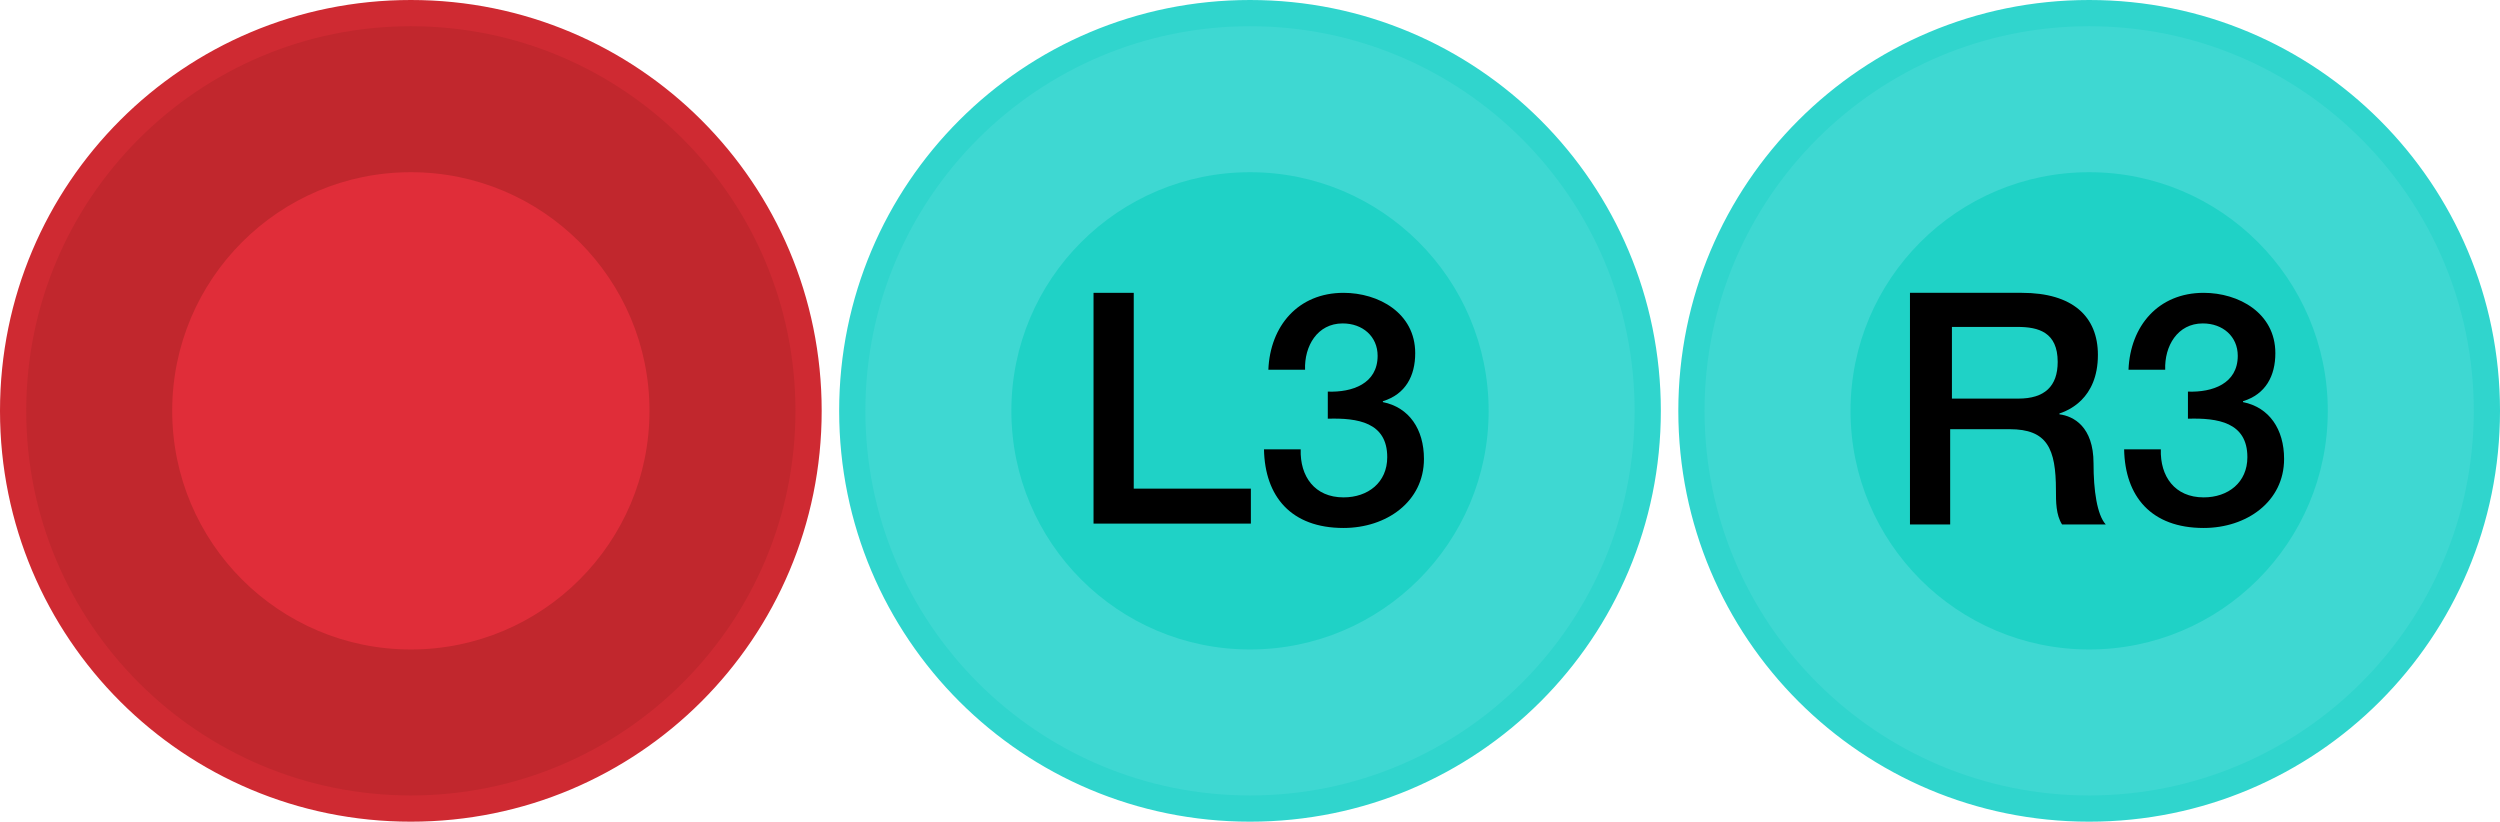
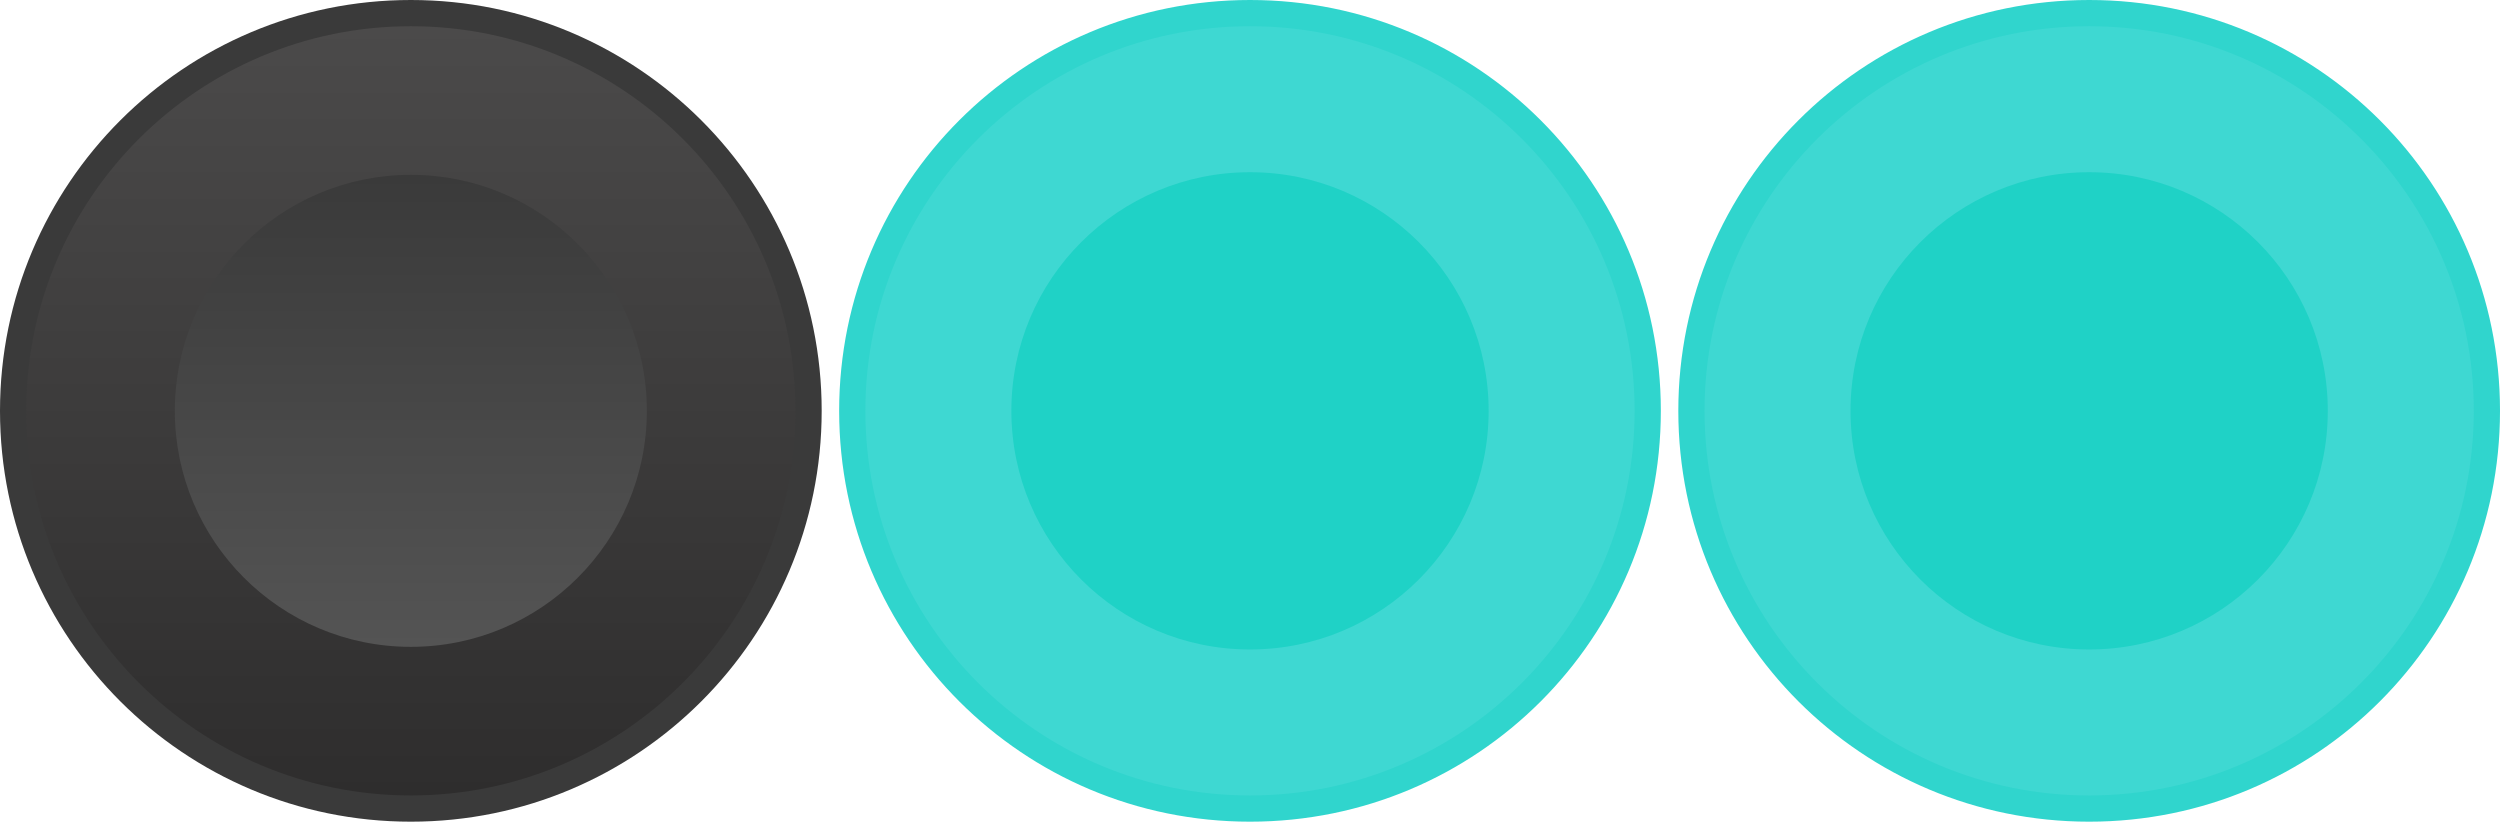
- <svg xmlns="http://www.w3.org/2000/svg" version="1.1" id="Layer_1" x="0px" y="0px" width="286px" height="94px" viewBox="-816 494 286 94" style="enable-background:new -816 494 286 94;" xml:space="preserve">
-   <style type="text/css">
- 	.st0{fill:#C1272D;}
- 	.st1{fill:#CF2A32;}
- 	.st2{fill:#E02D39;}
- 	.st3{fill:#3ED8D2;}
- 	.st4{fill:#30D5CD;}
- 	.st5{fill:#1FD2C6;}
- </style>
-   <g>
-     <g>
-       <g>
-         <g>
-           <path class="st0" d="M-769,586.5c-25.1,0-45.5-20.4-45.5-45.5s20.4-45.5,45.5-45.5s45.5,20.4,45.5,45.5S-743.9,586.5-769,586.5z      " />
-           <g>
-             <path class="st1" d="M-769,497c24.3,0,44,19.7,44,44s-19.7,44-44,44s-44-19.7-44-44S-793.3,497-769,497 M-769,494       c-26,0-47,21-47,47s21,47,47,47s47-21,47-47S-743,494-769,494L-769,494z" />
-           </g>
-         </g>
-         <circle class="st2" cx="-769" cy="541" r="27.3" />
-       </g>
-     </g>
-     <g>
-       <g>
-         <path class="st3" d="M-673,586.5c-25.1,0-45.5-20.4-45.5-45.5s20.4-45.5,45.5-45.5s45.5,20.4,45.5,45.5S-647.9,586.5-673,586.5z" />
-         <g>
-           <path class="st4" d="M-673,497c24.3,0,44,19.7,44,44s-19.7,44-44,44s-44-19.7-44-44S-697.3,497-673,497 M-673,494      c-26,0-47,21-47,47s21,47,47,47s47-21,47-47S-647,494-673,494L-673,494z" />
-         </g>
-       </g>
-       <circle class="st5" cx="-673" cy="541" r="27.3" />
-       <g>
-         <path d="M-690.9,527.5h4.6v22.4h13.4v4h-18V527.5z" />
-         <path d="M-664.1,538.8c2.8,0.1,5.7-0.9,5.7-4.1c0-2.2-1.7-3.7-4-3.7c-2.9,0-4.4,2.6-4.3,5.3h-4.2c0.2-5,3.4-8.8,8.6-8.8     c4,0,8.2,2.3,8.2,6.9c0,2.6-1.1,4.7-3.7,5.5v0.1c3,0.6,4.7,3.1,4.7,6.5c0,4.9-4.3,7.9-9.2,7.9c-6,0-9-3.6-9.1-9h4.2     c-0.1,3.1,1.6,5.5,4.9,5.5c2.8,0,5-1.7,5-4.6c0-4-3.4-4.5-6.8-4.4L-664.1,538.8L-664.1,538.8z" />
-       </g>
-     </g>
-     <g>
-       <g>
-         <path class="st3" d="M-577,586.5c-25.1,0-45.5-20.4-45.5-45.5s20.4-45.5,45.5-45.5s45.5,20.4,45.5,45.5S-551.9,586.5-577,586.5z" />
-         <g>
-           <path class="st4" d="M-577,497c24.3,0,44,19.7,44,44s-19.7,44-44,44s-44-19.7-44-44S-601.3,497-577,497 M-577,494      c-26,0-47,21-47,47s21,47,47,47s47-21,47-47S-551,494-577,494L-577,494z" />
-         </g>
-       </g>
-       <circle class="st5" cx="-577" cy="541" r="27.3" />
-       <g>
-         <path d="M-597.3,527.5h12.6c5.8,0,8.7,2.7,8.7,7.1c0,5.1-3.5,6.4-4.4,6.7v0.1c1.6,0.2,3.9,1.4,3.9,5.6c0,3.1,0.4,5.9,1.4,7h-5     c-0.7-1.1-0.7-2.6-0.7-3.9c0-4.8-1-7-5.3-7h-6.8V554h-4.6v-26.5H-597.3z M-592.7,539.6h7.6c3,0,4.5-1.4,4.5-4.2     c0-3.4-2.2-4-4.6-4h-7.5V539.6z" />
-         <path d="M-565.7,538.8c2.8,0.1,5.7-0.9,5.7-4.1c0-2.2-1.7-3.7-4-3.7c-2.9,0-4.4,2.6-4.3,5.3h-4.2c0.2-5,3.4-8.8,8.6-8.8     c4,0,8.2,2.3,8.2,6.9c0,2.6-1.1,4.7-3.7,5.5v0.1c3,0.6,4.7,3.1,4.7,6.5c0,4.9-4.3,7.9-9.2,7.9c-6,0-9-3.6-9.1-9h4.2     c-0.1,3.1,1.6,5.5,4.9,5.5c2.8,0,5-1.7,5-4.6c0-4-3.4-4.5-6.8-4.4L-565.7,538.8L-565.7,538.8z" />
-       </g>
-     </g>
-   </g>
+ <svg xmlns="http://www.w3.org/2000/svg" width="286" height="94" viewBox="0 0 286 94" fill="none">
+   <circle cx="47" cy="47" r="47" fill="#3A3A3A" />
+   <circle cx="47" cy="47" r="44" fill="url(#paint0_linear)" />
+   <circle cx="47" cy="47" r="27" fill="url(#paint1_linear)" />
+   <path d="M143 92.5C117.9 92.5 97.5 72.1 97.5 47C97.5 21.9 117.9 1.5 143 1.5C168.1 1.5 188.5 21.9 188.5 47C188.5 72.1 168.1 92.5 143 92.5Z" fill="#3ED8D2" />
+   <path d="M143 3C167.3 3 187 22.7 187 47C187 71.3 167.3 91 143 91C118.7 91 99 71.3 99 47C99 22.7 118.7 3 143 3ZM143 0C117 0 96 21 96 47C96 73 117 94 143 94C169 94 190 73 190 47C190 21 169 0 143 0Z" fill="#30D5CD" />
+   <path d="M143 74.3C158.077 74.3 170.3 62.077 170.3 47C170.3 31.923 158.077 19.7 143 19.7C127.923 19.7 115.7 31.923 115.7 47C115.7 62.077 127.923 74.3 143 74.3Z" fill="#1FD2C6" />
+   <path d="M239 92.5C213.9 92.5 193.5 72.1 193.5 47C193.5 21.9 213.9 1.5 239 1.5C264.1 1.5 284.5 21.9 284.5 47C284.5 72.1 264.1 92.5 239 92.5Z" fill="#3ED8D2" />
+   <path d="M239 3C263.3 3 283 22.7 283 47C283 71.3 263.3 91 239 91C214.7 91 195 71.3 195 47C195 22.7 214.7 3 239 3ZM239 0C213 0 192 21 192 47C192 73 213 94 239 94C265 94 286 73 286 47C286 21 265 0 239 0Z" fill="#30D5CD" />
+   <path d="M239 74.3C254.077 74.3 266.3 62.077 266.3 47C266.3 31.923 254.077 19.7 239 19.7C223.923 19.7 211.7 31.923 211.7 47C211.7 62.077 223.923 74.3 239 74.3Z" fill="#1FD2C6" />
+   <defs>
+     <linearGradient id="paint0_linear" x1="47" y1="3" x2="47" y2="91" gradientUnits="userSpaceOnUse">
+       <stop stop-color="#4B4A4A" />
+       <stop offset="1" stop-color="#2E2D2D" />
+     </linearGradient>
+     <linearGradient id="paint1_linear" x1="47" y1="20" x2="47" y2="74" gradientUnits="userSpaceOnUse">
+       <stop stop-color="#3A3A3A" />
+       <stop offset="1" stop-color="#545454" />
+     </linearGradient>
+   </defs>
</svg>
